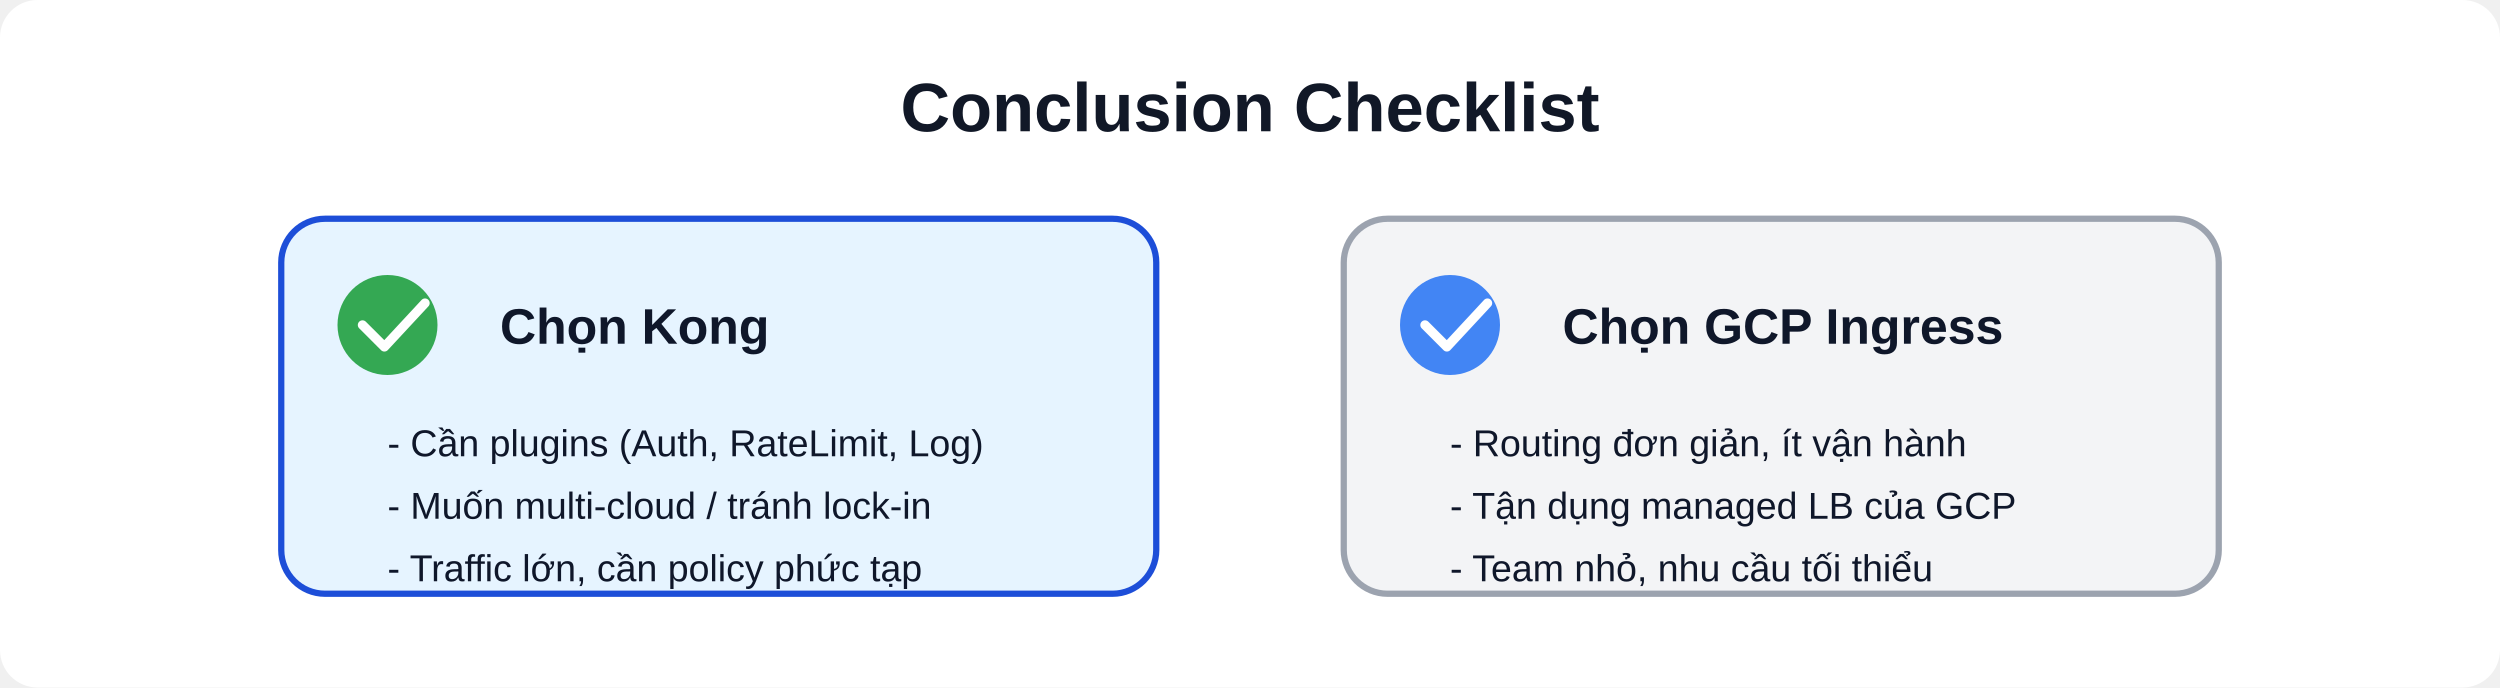
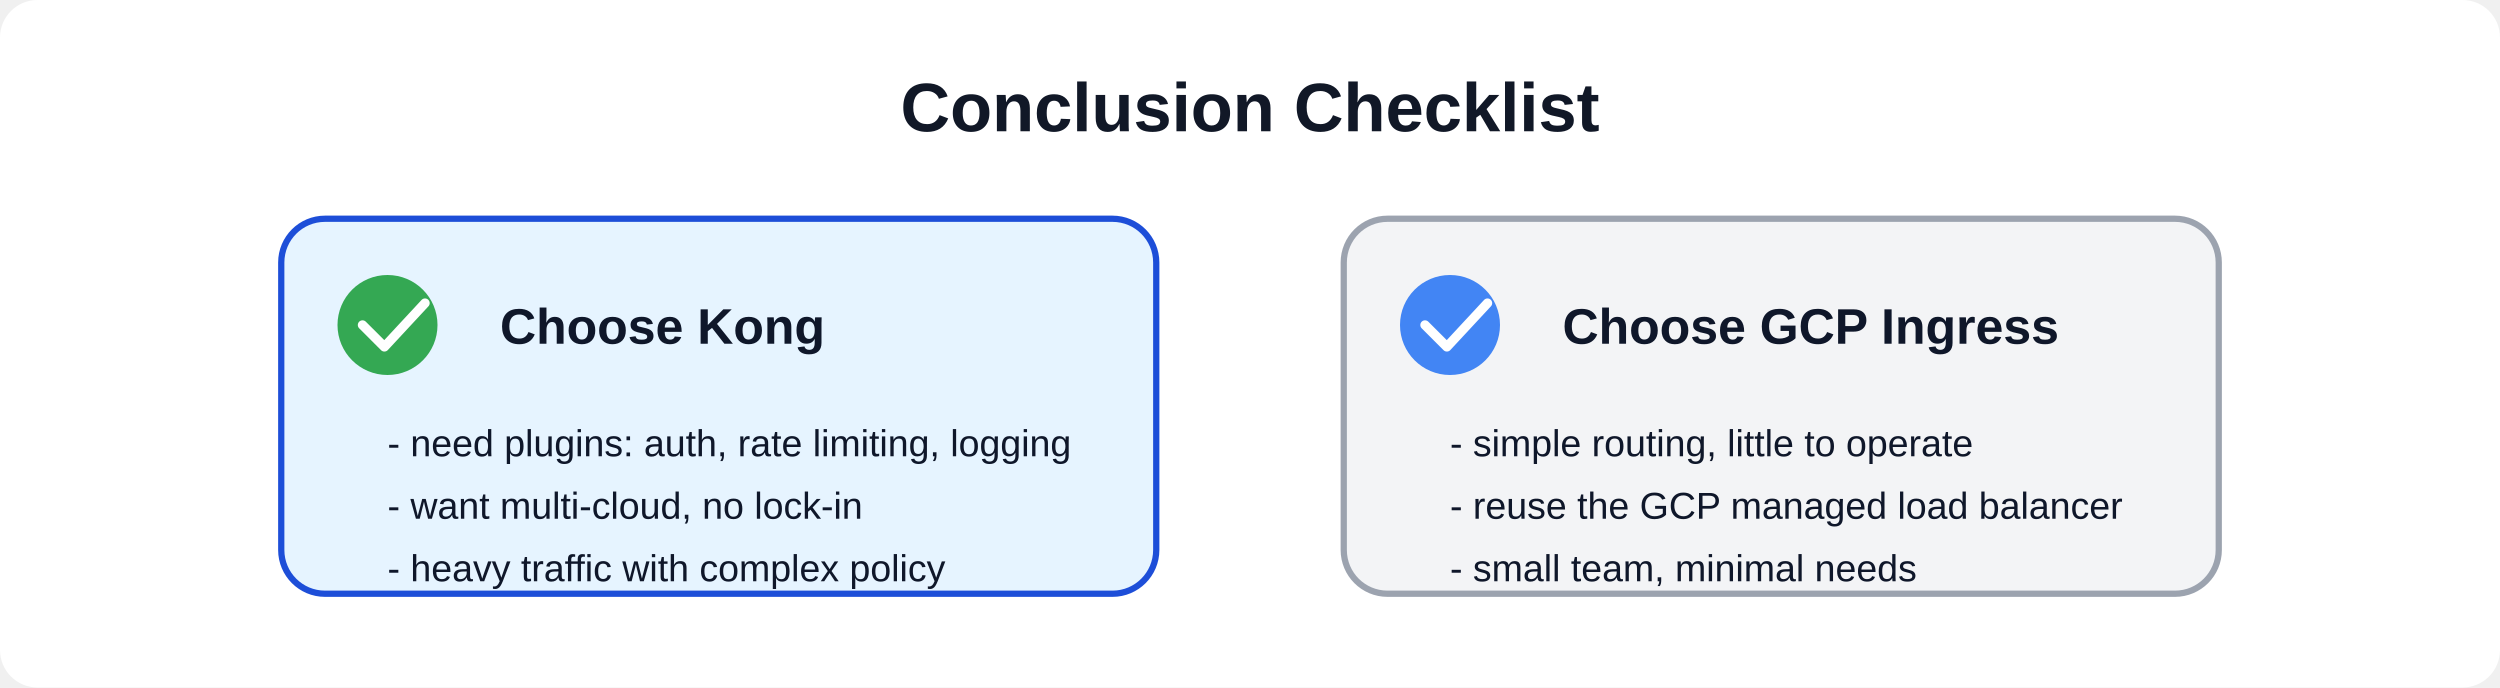
<svg xmlns="http://www.w3.org/2000/svg" width="800" height="220" viewBox="0 0 800 220" role="img" aria-label="Conclusion Checklist">
  <rect x="0" y="0" width="800" height="220" fill="#ffffff" rx="12" />
  <text x="400" y="42" text-anchor="middle" font-family="Arial, sans-serif" font-size="22" font-weight="700" fill="#111827">Conclusion Checklist</text>
  <g transform="translate(90,70)">
    <rect x="0" y="0" width="280" height="120" rx="14" fill="#e6f4ff" stroke="#1d4ed8" stroke-width="2" />
    <circle cx="34" cy="34" r="16" fill="#34a853" />
    <path d="M26 34 L33 41 L46 27" fill="none" stroke="#ffffff" stroke-width="3" stroke-linecap="round" stroke-linejoin="round" />
-     <text x="70" y="40" font-family="Arial, sans-serif" font-size="16" font-weight="700" fill="#0f172a">Chọn Kong</text>
-     <text x="34" y="76" font-family="Arial, sans-serif" font-size="12" fill="#0f172a">- Cần plugins (Auth, RateLimit, Log)</text>
-     <text x="34" y="96" font-family="Arial, sans-serif" font-size="12" fill="#0f172a">- Muốn multi-cloud / tránh lock-in</text>
-     <text x="34" y="116" font-family="Arial, sans-serif" font-size="12" fill="#0f172a">- Traffic lớn, cần policy phức tạp</text>
+     <text x="70" y="40" font-family="Arial, sans-serif" font-size="16" font-weight="700" fill="#0f172a">Choose Kong</text>
+     <text x="34" y="76" font-family="Arial, sans-serif" font-size="12" fill="#0f172a">- need plugins: auth, rate limiting, logging</text>
+     <text x="34" y="96" font-family="Arial, sans-serif" font-size="12" fill="#0f172a">- want multi-cloud, no lock-in</text>
+     <text x="34" y="116" font-family="Arial, sans-serif" font-size="12" fill="#0f172a">- heavy traffic with complex policy</text>
  </g>
  <g transform="translate(430,70)">
    <rect x="0" y="0" width="280" height="120" rx="14" fill="#f3f4f6" stroke="#9ca3af" stroke-width="2" />
    <circle cx="34" cy="34" r="16" fill="#4285f4" />
    <path d="M26 34 L33 41 L46 27" fill="none" stroke="#ffffff" stroke-width="3" stroke-linecap="round" stroke-linejoin="round" />
-     <text x="70" y="40" font-family="Arial, sans-serif" font-size="16" font-weight="700" fill="#0f172a">Chọn GCP Ingress</text>
-     <text x="34" y="76" font-family="Arial, sans-serif" font-size="12" fill="#0f172a">- Routing đơn giản, ít vận hành</text>
-     <text x="34" y="96" font-family="Arial, sans-serif" font-size="12" fill="#0f172a">- Tận dụng managed LB của GCP</text>
-     <text x="34" y="116" font-family="Arial, sans-serif" font-size="12" fill="#0f172a">- Team nhỏ, nhu cầu tối thiểu</text>
+     <text x="70" y="40" font-family="Arial, sans-serif" font-size="16" font-weight="700" fill="#0f172a">Choose GCP Ingress</text>
+     <text x="34" y="76" font-family="Arial, sans-serif" font-size="12" fill="#0f172a">- simple routing, little to operate</text>
+     <text x="34" y="96" font-family="Arial, sans-serif" font-size="12" fill="#0f172a">- reuse the GCP managed load balancer</text>
+     <text x="34" y="116" font-family="Arial, sans-serif" font-size="12" fill="#0f172a">- small team, minimal needs</text>
  </g>
</svg>
